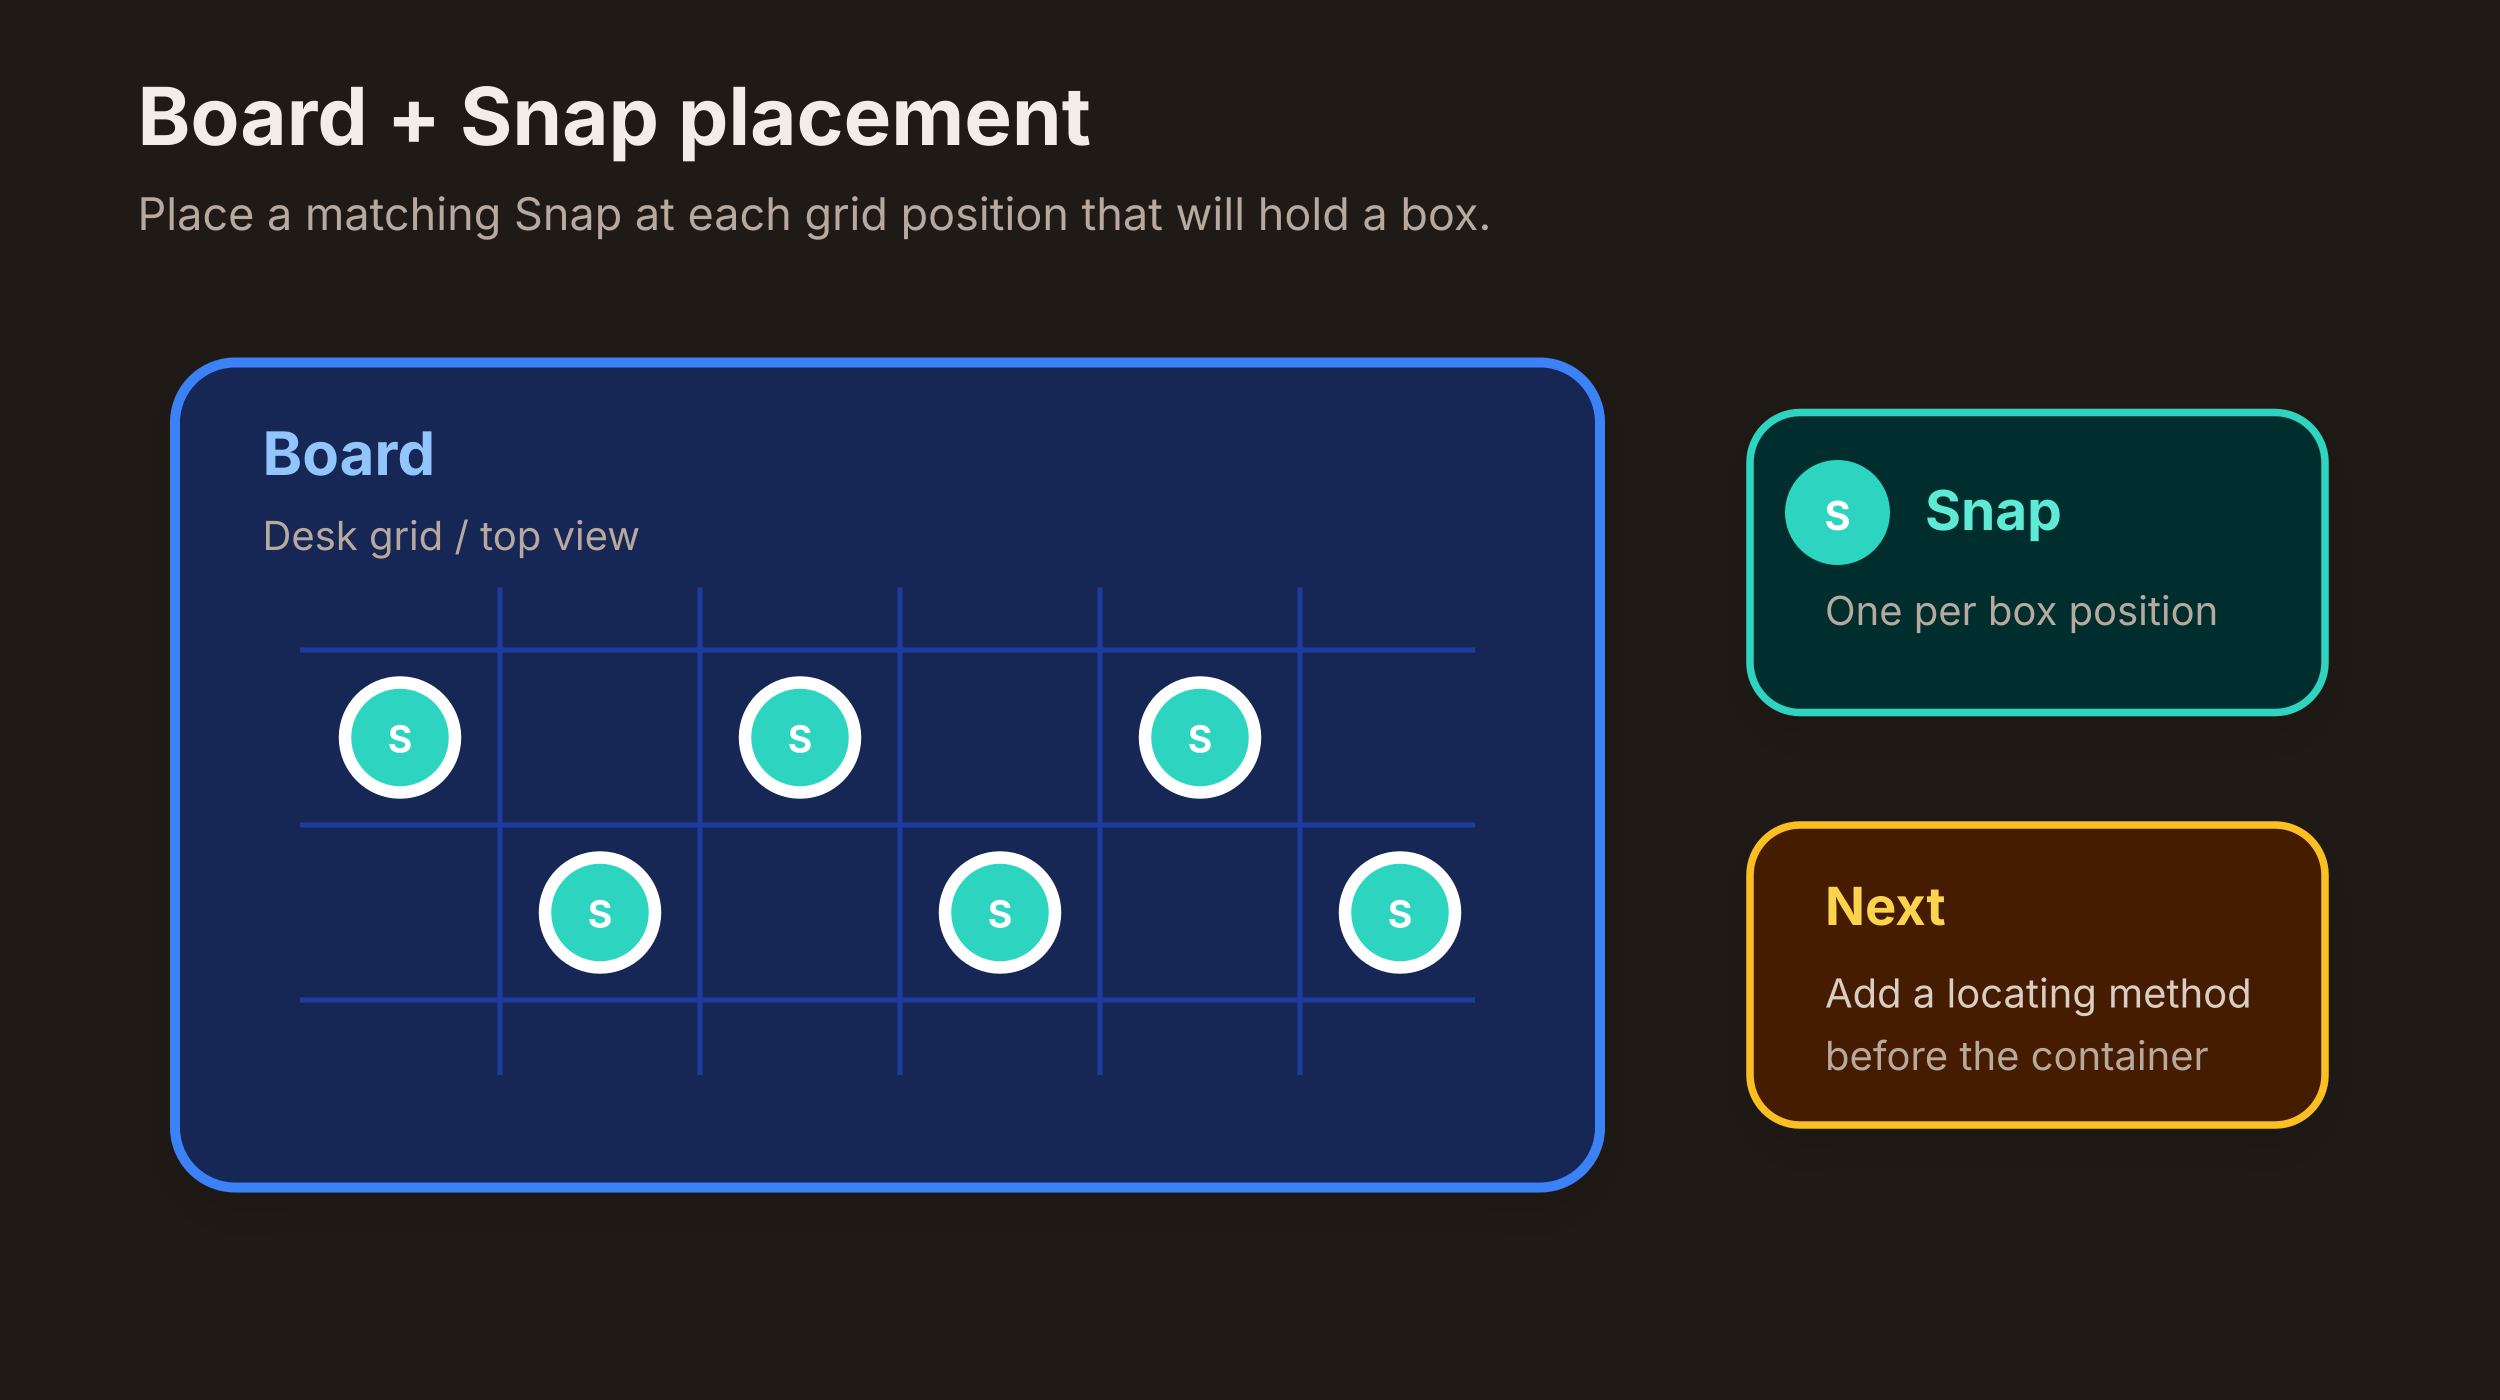
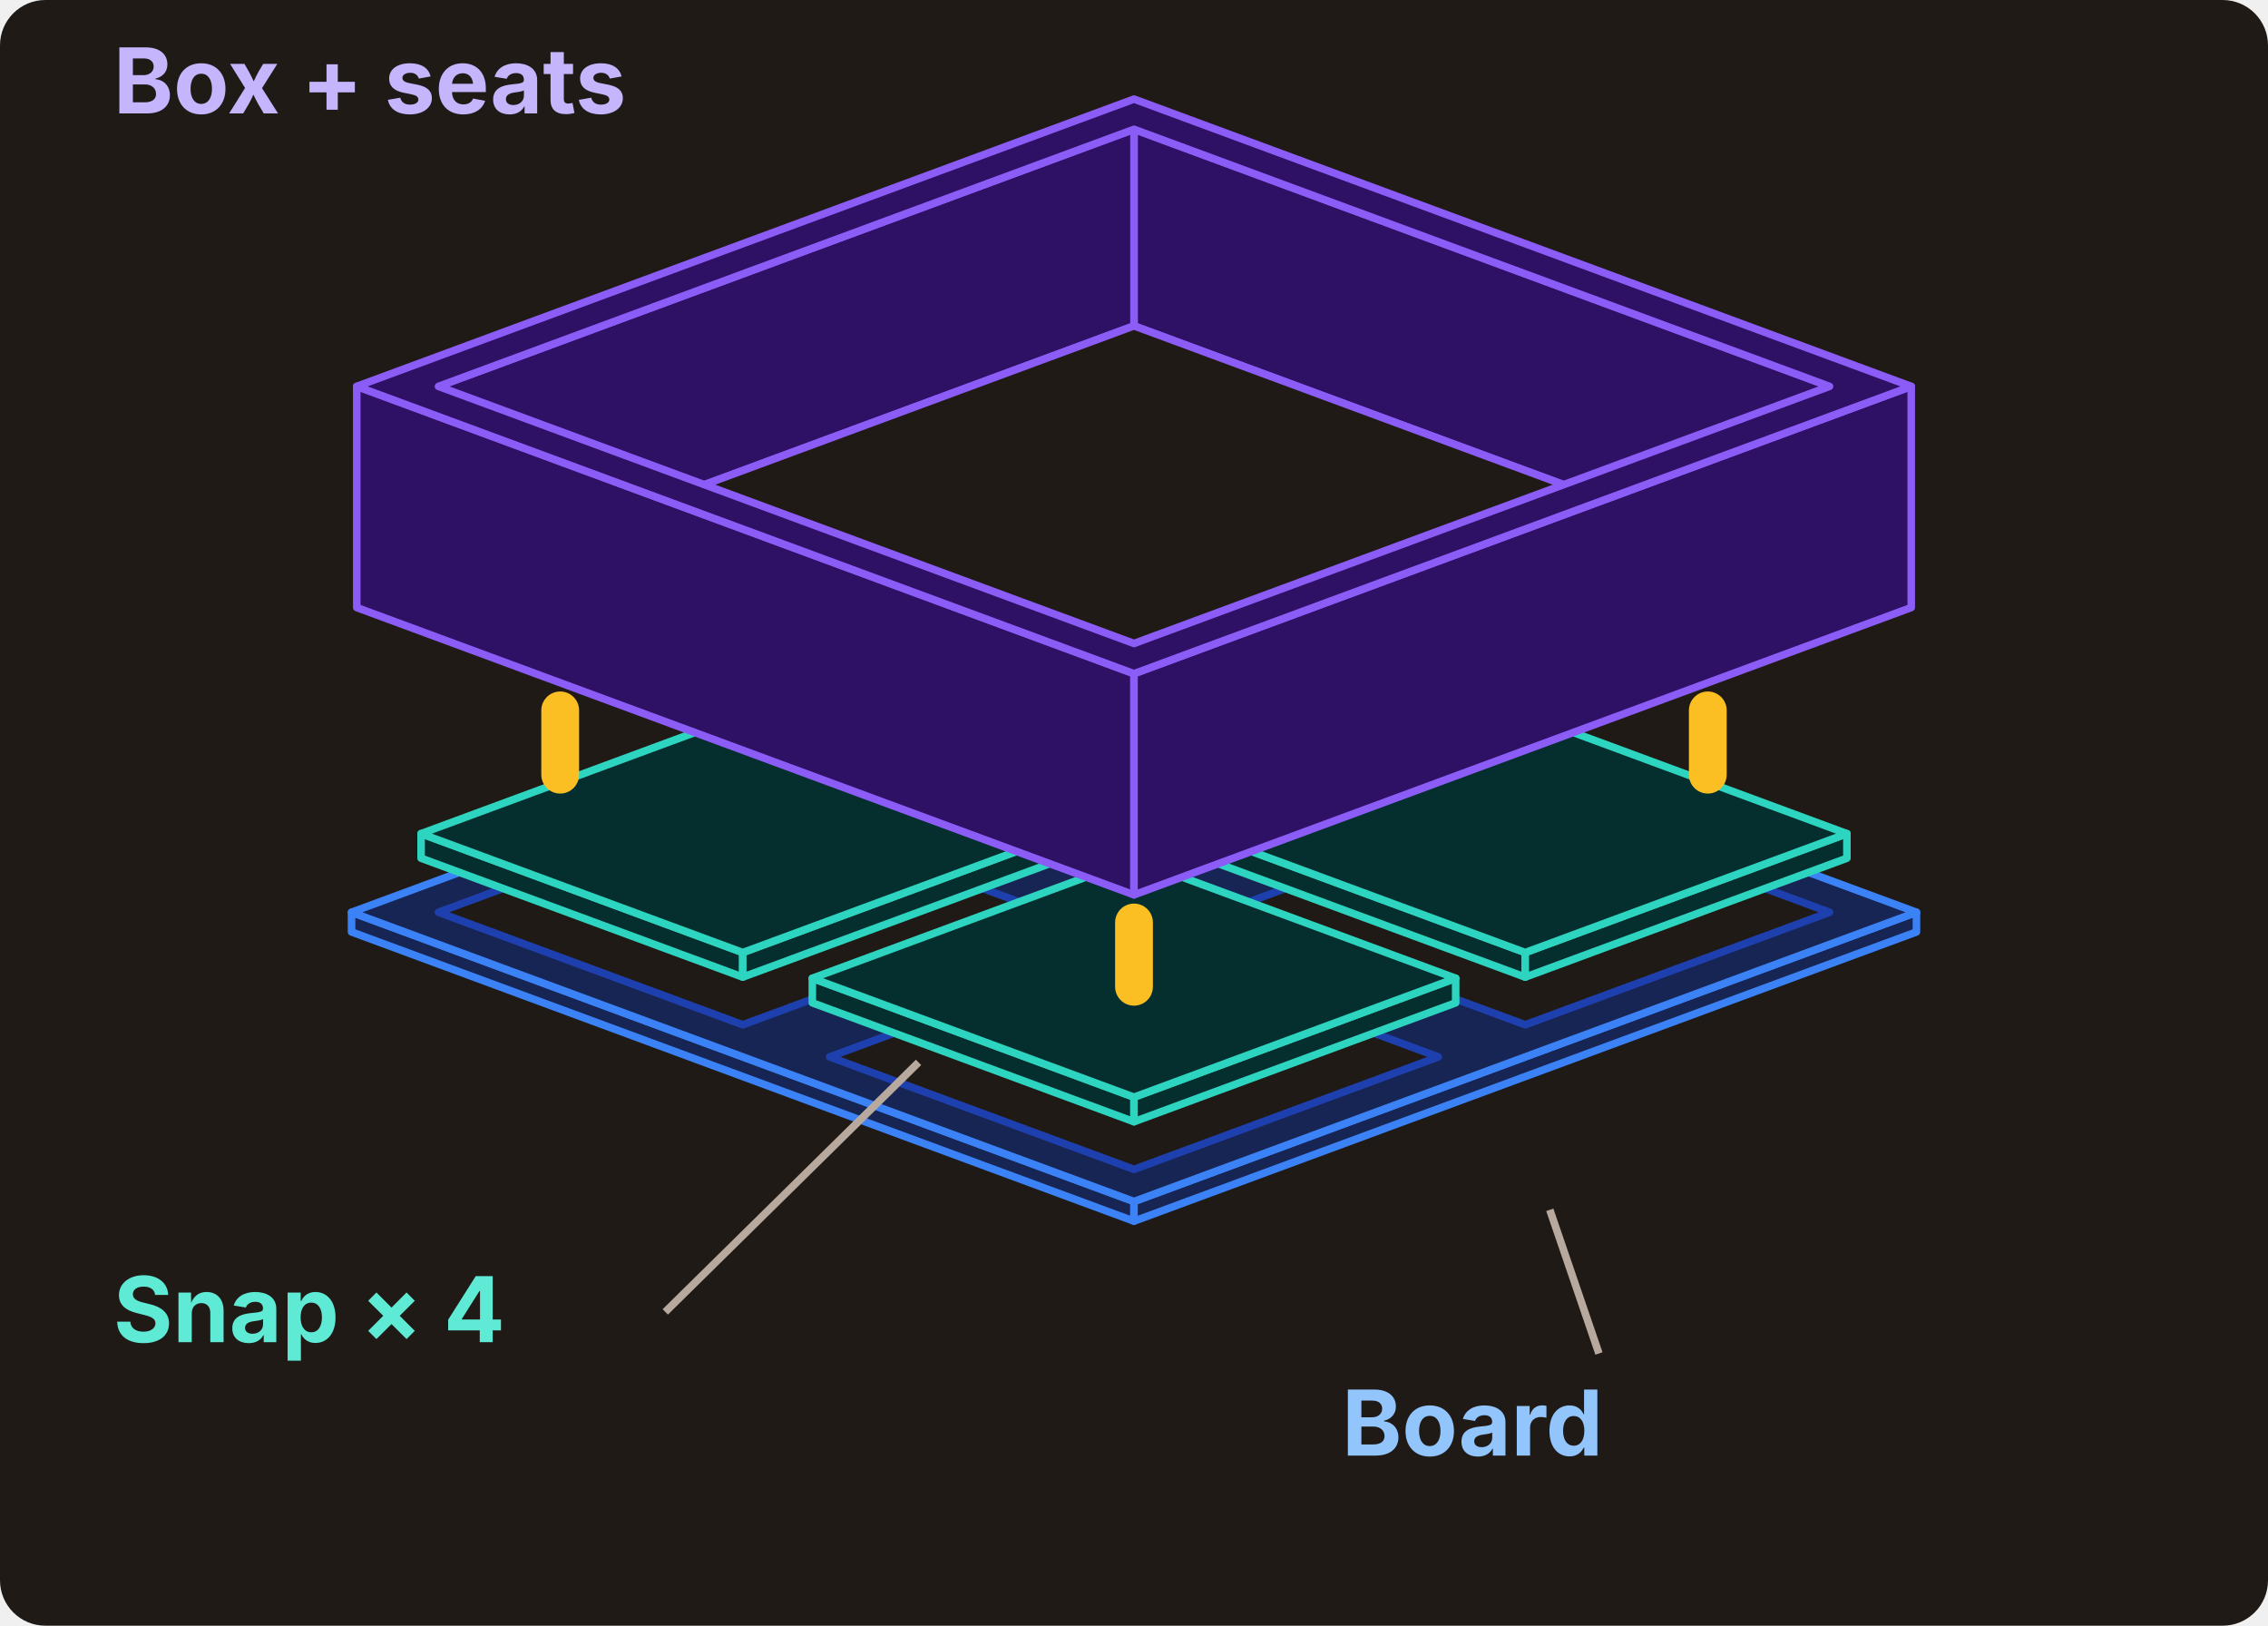
- <svg xmlns="http://www.w3.org/2000/svg" width="1000" height="560" viewBox="0 0 1000 560" role="img" aria-labelledby="title desc">
-   <defs>
-     <filter id="shadow" x="-20%" y="-20%" width="140%" height="150%">
-       <feDropShadow dx="0" dy="8" stdDeviation="10" flood-color="#000000" flood-opacity="0.12" />
-     </filter>
-   </defs>
-   <rect width="1000" height="560" fill="#201a16" />
-   <text x="55" y="58" fill="#f4ede7" font-family="Inter, sans-serif" font-size="32" font-weight="750">Board + Snap placement</text>
-   <text x="55" y="92" fill="#b8a99f" font-family="Inter, sans-serif" font-size="18">Place a matching Snap at each grid position that will hold a box.</text>
-   <g filter="url(#shadow)">
-     <rect x="70" y="145" width="570" height="330" rx="24" fill="#172554" stroke="#3b82f6" stroke-width="4" />
-   </g>
-   <text x="105" y="190" fill="#93c5fd" font-family="Inter, sans-serif" font-size="24" font-weight="700">Board</text>
-   <text x="105" y="220" fill="#b8a99f" font-family="Inter, sans-serif" font-size="16">Desk grid / top view</text>
-   <g stroke="#1e40af" stroke-width="2" opacity="0.85">
-     <path d="M 120 260 H 590 M 120 330 H 590 M 120 400 H 590" />
-     <path d="M 200 235 V 430 M 280 235 V 430 M 360 235 V 430 M 440 235 V 430 M 520 235 V 430" />
-   </g>
-   <g fill="#2dd4bf" stroke="white" stroke-width="5">
-     <circle cx="160" cy="295" r="22" />
-     <circle cx="320" cy="295" r="22" />
-     <circle cx="480" cy="295" r="22" />
-     <circle cx="240" cy="365" r="22" />
-     <circle cx="400" cy="365" r="22" />
-     <circle cx="560" cy="365" r="22" />
-   </g>
-   <g fill="white" font-family="Inter, sans-serif" font-size="15" font-weight="700" text-anchor="middle">
-     <text x="160" y="301">S</text>
-     <text x="320" y="301">S</text>
-     <text x="480" y="301">S</text>
-     <text x="240" y="371">S</text>
-     <text x="400" y="371">S</text>
-     <text x="560" y="371">S</text>
-   </g>
-   <g filter="url(#shadow)">
-     <rect x="700" y="165" width="230" height="120" rx="20" fill="#042f2e" stroke="#2dd4bf" stroke-width="3" />
-   </g>
-   <circle cx="735" cy="205" r="21" fill="#2dd4bf" />
-   <text x="735" y="212" text-anchor="middle" fill="white" font-family="Inter, sans-serif" font-size="16" font-weight="700">S</text>
-   <text x="770" y="212" fill="#5eead4" font-family="Inter, sans-serif" font-size="22" font-weight="700">Snap</text>
-   <text x="730" y="250" fill="#b8a99f" font-family="Inter, sans-serif" font-size="16">One per box position</text>
-   <g filter="url(#shadow)">
-     <rect x="700" y="330" width="230" height="120" rx="20" fill="#451a03" stroke="#fbbf24" stroke-width="3" />
-   </g>
-   <text x="730" y="370" fill="#fcd34d" font-family="Inter, sans-serif" font-size="21" font-weight="700">Next</text>
-   <text x="730" y="403" fill="#d9cec5" font-family="Inter, sans-serif" font-size="16">Add a locating method</text>
-   <text x="730" y="428" fill="#b8a99f" font-family="Inter, sans-serif" font-size="16">before the container</text>
+ <svg xmlns="http://www.w3.org/2000/svg" width="600" height="430" viewBox="0 0 600 430" role="img" aria-labelledby="title desc">
+   <rect width="600" height="430" rx="12" fill="#201a16" />
+   <polygon points="93,246.5 300,323 300,317.8 93,241.3" fill="#172554" stroke="#3b82f6" stroke-width="2" stroke-linejoin="round" />
+   <polygon points="507,246.5 300,323 300,317.8 507,241.3" fill="#172554" stroke="#3b82f6" stroke-width="2" stroke-linejoin="round" />
+   <polygon points="300,164.8 507,241.3 300,317.8 93,241.3" fill="#172554" stroke="#3b82f6" stroke-width="2" stroke-linejoin="round" />
+   <polygon points="300,173.3 380.5,203.05 300,232.8 219.5,203.05" fill="#201a16" stroke="#1e40af" stroke-width="2" stroke-linejoin="round" />
+   <polygon points="403.5,211.55 484,241.3 403.5,271.05 323,241.3" fill="#201a16" stroke="#1e40af" stroke-width="2" stroke-linejoin="round" />
+   <polygon points="196.5,211.55 277,241.3 196.5,271.05 116,241.3" fill="#201a16" stroke="#1e40af" stroke-width="2" stroke-linejoin="round" />
+   <polygon points="300,249.8 380.5,279.55 300,309.3 219.5,279.55" fill="#201a16" stroke="#1e40af" stroke-width="2" stroke-linejoin="round" />
+   <polygon points="214.9,188.75 300,220.2 300,213.7 214.9,182.25" fill="#042f2e" stroke="#2dd4bf" stroke-width="2" stroke-linejoin="round" />
+   <polygon points="385.1,188.75 300,220.2 300,213.7 385.1,182.25" fill="#042f2e" stroke="#2dd4bf" stroke-width="2" stroke-linejoin="round" />
+   <polygon points="300,150.8 385.1,182.25 300,213.7 214.9,182.25" fill="#042f2e" stroke="#2dd4bf" stroke-width="2" stroke-linejoin="round" />
+   <polygon points="318.4,227 403.5,258.45 403.5,251.95 318.4,220.5" fill="#042f2e" stroke="#2dd4bf" stroke-width="2" stroke-linejoin="round" />
+   <polygon points="488.6,227 403.5,258.45 403.5,251.95 488.6,220.5" fill="#042f2e" stroke="#2dd4bf" stroke-width="2" stroke-linejoin="round" />
+   <polygon points="403.5,189.05 488.6,220.5 403.5,251.95 318.4,220.5" fill="#042f2e" stroke="#2dd4bf" stroke-width="2" stroke-linejoin="round" />
+   <polygon points="111.4,227 196.5,258.45 196.5,251.95 111.4,220.5" fill="#042f2e" stroke="#2dd4bf" stroke-width="2" stroke-linejoin="round" />
+   <polygon points="281.6,227 196.5,258.45 196.5,251.95 281.6,220.5" fill="#042f2e" stroke="#2dd4bf" stroke-width="2" stroke-linejoin="round" />
+   <polygon points="196.5,189.05 281.6,220.5 196.5,251.95 111.4,220.5" fill="#042f2e" stroke="#2dd4bf" stroke-width="2" stroke-linejoin="round" />
+   <polygon points="214.9,265.25 300,296.7 300,290.2 214.9,258.75" fill="#042f2e" stroke="#2dd4bf" stroke-width="2" stroke-linejoin="round" />
+   <polygon points="385.1,265.25 300,296.7 300,290.2 385.1,258.75" fill="#042f2e" stroke="#2dd4bf" stroke-width="2" stroke-linejoin="round" />
+   <polygon points="300,227.3 385.1,258.75 300,290.2 214.9,258.75" fill="#042f2e" stroke="#2dd4bf" stroke-width="2" stroke-linejoin="round" />
+   <path d="M 300 131.8 V 148.8" stroke="#fbbf24" stroke-width="10" stroke-linecap="round" />
+   <path d="M 451.8 187.9 V 204.9" stroke="#fbbf24" stroke-width="10" stroke-linecap="round" />
+   <path d="M 148.2 187.9 V 204.9" stroke="#fbbf24" stroke-width="10" stroke-linecap="round" />
+   <path d="M 300 244 V 261" stroke="#fbbf24" stroke-width="10" stroke-linecap="round" />
+   <polygon points="300,86.2 484,154.2 484,102.2 300,34.2" fill="#2e1065" stroke="#8b5cf6" stroke-width="2" stroke-linejoin="round" />
+   <polygon points="300,86.2 116,154.2 116,102.2 300,34.2" fill="#2e1065" stroke="#8b5cf6" stroke-width="2" stroke-linejoin="round" />
+   <polygon points="300,86.2 484,154.2 300,222.2 116,154.2" fill="#201a16" stroke="#8b5cf6" stroke-width="2" stroke-linejoin="round" />
+   <polygon points="94.38,160.7 300,236.69 300,178.19 94.38,102.2" fill="#2e1065" stroke="#8b5cf6" stroke-width="2" stroke-linejoin="round" />
+   <polygon points="505.62,160.7 300,236.69 300,178.19 505.62,102.2" fill="#2e1065" stroke="#8b5cf6" stroke-width="2" stroke-linejoin="round" />
+   <path d="M 300 26.21 L 505.62 102.2 L 300 178.19 L 94.38 102.2 Z M 116 102.2 L 300 170.2 L 484 102.2 L 300 34.2 Z" fill="#2e1065" fill-rule="evenodd" stroke="#8b5cf6" stroke-width="2" stroke-linejoin="round" />
+   <text x="30" y="30" font-family="Inter, sans-serif" font-size="24" font-weight="700" fill="#c4b5fd">Box + seats</text>
+   <text x="30" y="355" font-family="Inter, sans-serif" font-size="24" font-weight="700" fill="#5eead4">Snap × 4</text>
+   <text x="355" y="385" font-family="Inter, sans-serif" font-size="24" font-weight="700" fill="#93c5fd">Board</text>
+   <path d="M 176 347 L 243 281 M 423 358 L 410 320" fill="none" stroke="#b8a99f" stroke-width="2" />
</svg>
